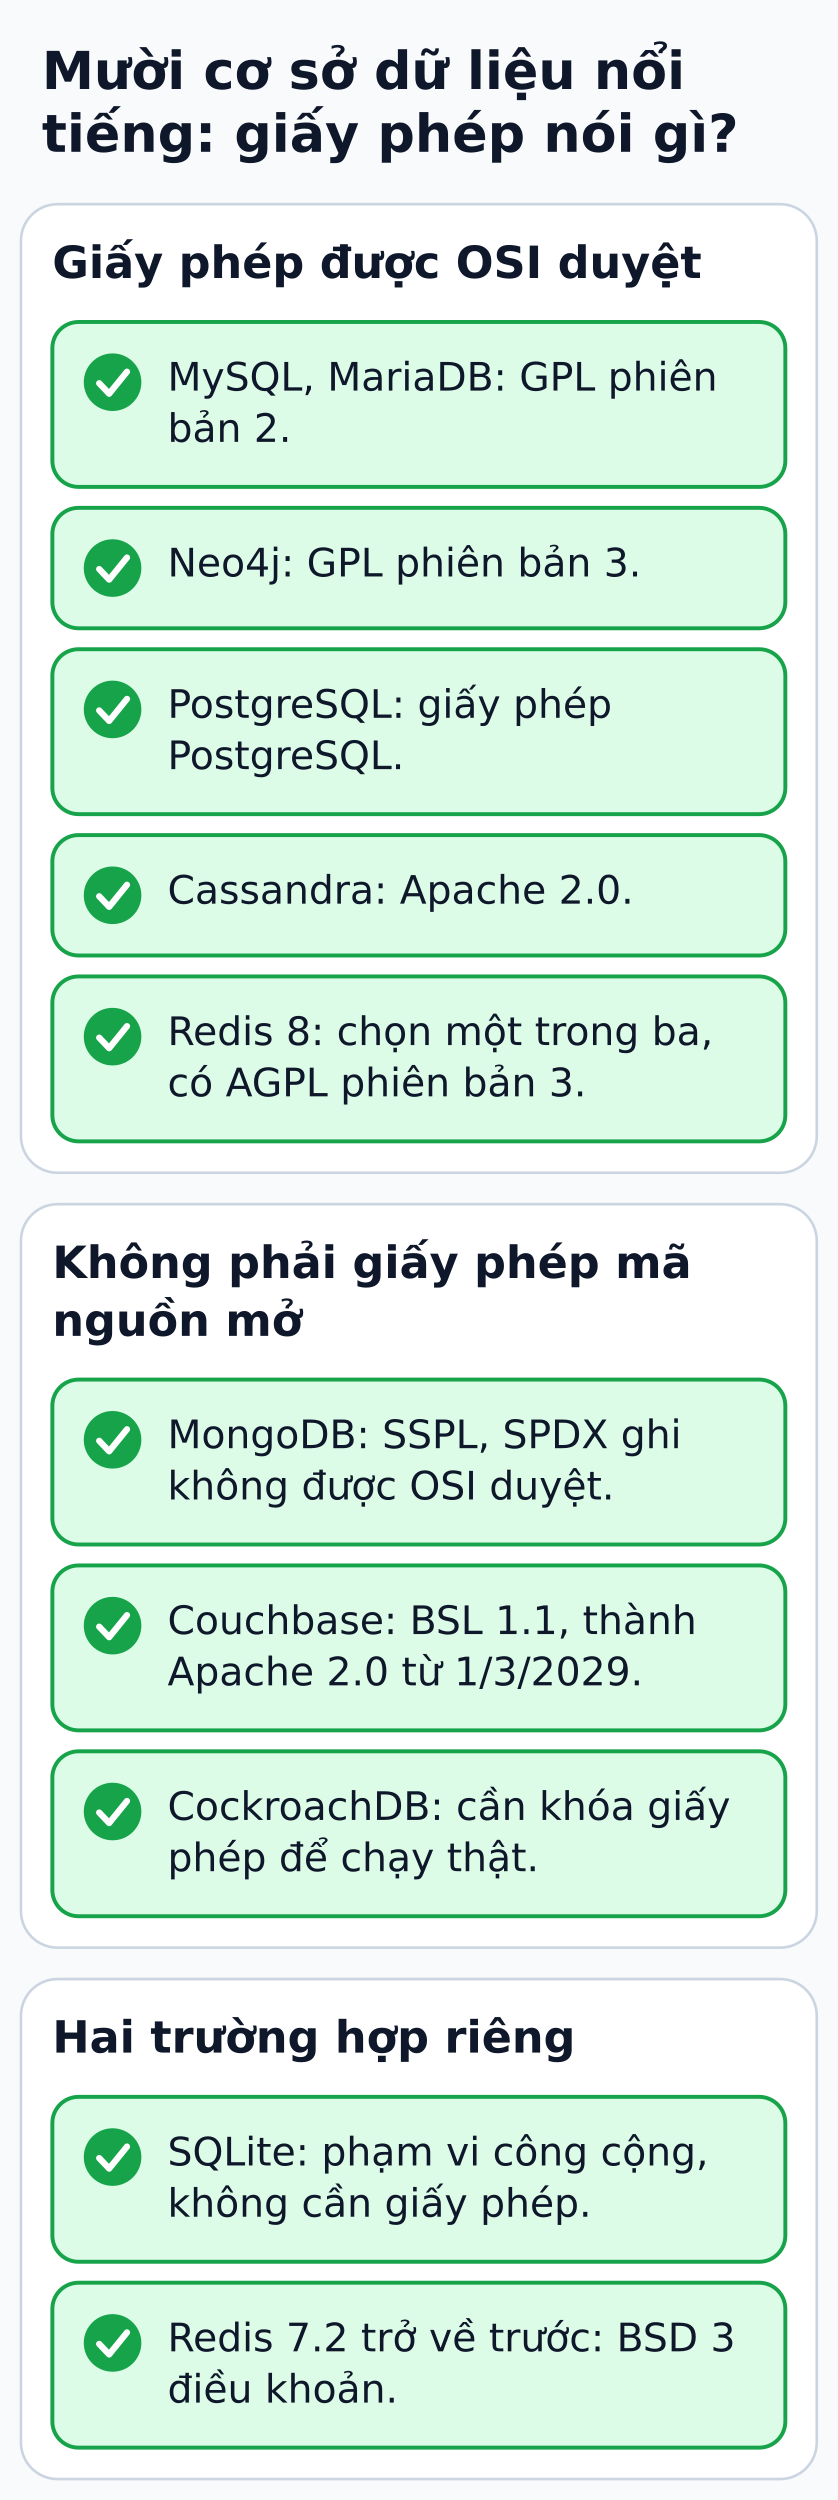
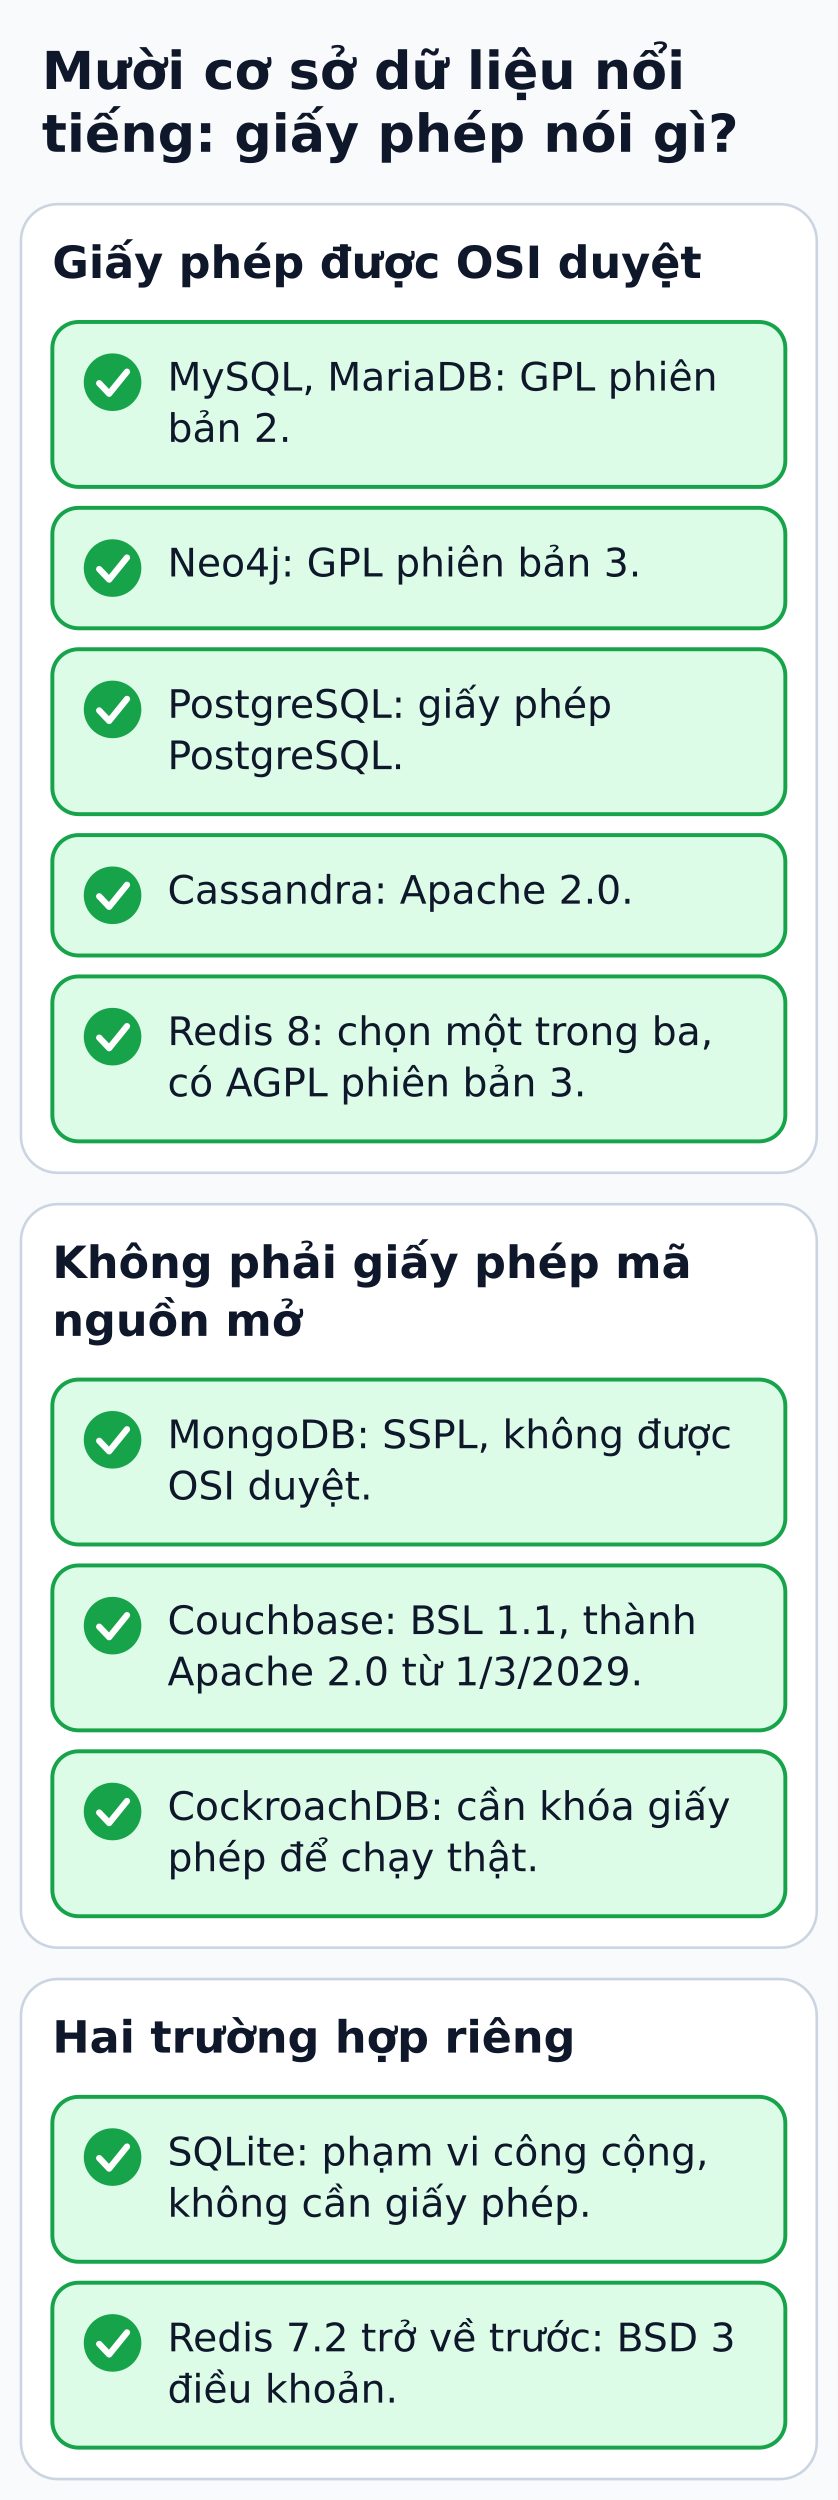
<svg xmlns="http://www.w3.org/2000/svg" width="320" height="955" viewBox="0 0 320 955" role="img" aria-labelledby="title desc">
  <defs>
    <marker id="arrow" markerWidth="8" markerHeight="8" refX="6" refY="3" orient="auto">
      <path d="M0,0 L6,3 L0,6" fill="none" stroke="#334155" stroke-width="1.5" />
    </marker>
  </defs>
  <rect width="320" height="955" fill="#f8fafc" />
  <g font-family="DejaVu Sans, Arial, sans-serif" fill="#0f172a">
    <text x="16" y="34" font-size="20" fill="#0f172a" font-weight="bold" text-anchor="start">Mười cơ sở dữ liệu nổi</text>
    <text x="16" y="58" font-size="20" fill="#0f172a" font-weight="bold" text-anchor="start">tiếng: giấy phép nói gì?</text>
    <rect x="8" y="78" width="304" height="370" rx="14" fill="#ffffff" stroke="#cbd5e1" stroke-width="1" />
    <text x="20" y="106.2" font-size="17" fill="#0f172a" font-weight="bold" text-anchor="start">Giấy phép được OSI duyệt</text>
    <rect x="20" y="123" width="280" height="63" rx="10" fill="#dcfce7" stroke="#16a34a" stroke-width="1.5" />
    <circle cx="43" cy="146" r="11" fill="#16a34a" />
    <polyline points="37.9,146.4 41.7,150.4 48.5,142" fill="none" stroke="#ffffff" stroke-width="2.4" stroke-linecap="round" stroke-linejoin="round" />
    <text x="64" y="149.2" font-size="15" fill="#0f172a" font-weight="normal" text-anchor="start">MySQL, MariaDB: GPL phiên</text>
    <text x="64" y="168.8" font-size="15" fill="#0f172a" font-weight="normal" text-anchor="start">bản 2.</text>
    <rect x="20" y="194" width="280" height="46" rx="10" fill="#dcfce7" stroke="#16a34a" stroke-width="1.5" />
    <circle cx="43" cy="217" r="11" fill="#16a34a" />
    <polyline points="37.9,217.4 41.7,221.4 48.5,213" fill="none" stroke="#ffffff" stroke-width="2.4" stroke-linecap="round" stroke-linejoin="round" />
    <text x="64" y="220.2" font-size="15" fill="#0f172a" font-weight="normal" text-anchor="start">Neo4j: GPL phiên bản 3.</text>
    <rect x="20" y="248" width="280" height="63" rx="10" fill="#dcfce7" stroke="#16a34a" stroke-width="1.5" />
    <circle cx="43" cy="271" r="11" fill="#16a34a" />
    <polyline points="37.9,271.4 41.7,275.4 48.5,267" fill="none" stroke="#ffffff" stroke-width="2.4" stroke-linecap="round" stroke-linejoin="round" />
    <text x="64" y="274.2" font-size="15" fill="#0f172a" font-weight="normal" text-anchor="start">PostgreSQL: giấy phép</text>
    <text x="64" y="293.8" font-size="15" fill="#0f172a" font-weight="normal" text-anchor="start">PostgreSQL.</text>
    <rect x="20" y="319" width="280" height="46" rx="10" fill="#dcfce7" stroke="#16a34a" stroke-width="1.5" />
    <circle cx="43" cy="342" r="11" fill="#16a34a" />
    <polyline points="37.9,342.4 41.7,346.4 48.5,338" fill="none" stroke="#ffffff" stroke-width="2.4" stroke-linecap="round" stroke-linejoin="round" />
    <text x="64" y="345.2" font-size="15" fill="#0f172a" font-weight="normal" text-anchor="start">Cassandra: Apache 2.0.</text>
    <rect x="20" y="373" width="280" height="63" rx="10" fill="#dcfce7" stroke="#16a34a" stroke-width="1.5" />
    <circle cx="43" cy="396" r="11" fill="#16a34a" />
    <polyline points="37.9,396.4 41.7,400.4 48.5,392" fill="none" stroke="#ffffff" stroke-width="2.4" stroke-linecap="round" stroke-linejoin="round" />
    <text x="64" y="399.2" font-size="15" fill="#0f172a" font-weight="normal" text-anchor="start">Redis 8: chọn một trong ba,</text>
    <text x="64" y="418.8" font-size="15" fill="#0f172a" font-weight="normal" text-anchor="start">có AGPL phiên bản 3.</text>
    <rect x="8" y="460" width="304" height="284" rx="14" fill="#ffffff" stroke="#cbd5e1" stroke-width="1" />
    <text x="20" y="488.2" font-size="17" fill="#0f172a" font-weight="bold" text-anchor="start">Không phải giấy phép mã</text>
    <text x="20" y="510.3" font-size="17" fill="#0f172a" font-weight="bold" text-anchor="start">nguồn mở</text>
    <rect x="20" y="527" width="280" height="63" rx="10" fill="#dcfce7" stroke="#16a34a" stroke-width="1.5" />
    <circle cx="43" cy="550" r="11" fill="#16a34a" />
    <polyline points="37.9,550.4 41.7,554.4 48.5,546" fill="none" stroke="#ffffff" stroke-width="2.4" stroke-linecap="round" stroke-linejoin="round" />
-     <text x="64" y="553.2" font-size="15" fill="#0f172a" font-weight="normal" text-anchor="start">MongoDB: SSPL, SPDX ghi</text>
-     <text x="64" y="572.8" font-size="15" fill="#0f172a" font-weight="normal" text-anchor="start">không được OSI duyệt.</text>
+     <text x="64" y="553.2" font-size="15" fill="#0f172a" font-weight="normal" text-anchor="start">MongoDB: SSPL, không được</text>
+     <text x="64" y="572.8" font-size="15" fill="#0f172a" font-weight="normal" text-anchor="start">OSI duyệt.</text>
    <rect x="20" y="598" width="280" height="63" rx="10" fill="#dcfce7" stroke="#16a34a" stroke-width="1.5" />
    <circle cx="43" cy="621" r="11" fill="#16a34a" />
    <polyline points="37.9,621.4 41.7,625.4 48.5,617" fill="none" stroke="#ffffff" stroke-width="2.4" stroke-linecap="round" stroke-linejoin="round" />
    <text x="64" y="624.2" font-size="15" fill="#0f172a" font-weight="normal" text-anchor="start">Couchbase: BSL 1.1, thành</text>
    <text x="64" y="643.8" font-size="15" fill="#0f172a" font-weight="normal" text-anchor="start">Apache 2.0 từ 1/3/2029.</text>
    <rect x="20" y="669" width="280" height="63" rx="10" fill="#dcfce7" stroke="#16a34a" stroke-width="1.5" />
    <circle cx="43" cy="692" r="11" fill="#16a34a" />
    <polyline points="37.9,692.4 41.7,696.4 48.5,688" fill="none" stroke="#ffffff" stroke-width="2.4" stroke-linecap="round" stroke-linejoin="round" />
    <text x="64" y="695.2" font-size="15" fill="#0f172a" font-weight="normal" text-anchor="start">CockroachDB: cần khóa giấy</text>
    <text x="64" y="714.8" font-size="15" fill="#0f172a" font-weight="normal" text-anchor="start">phép để chạy thật.</text>
    <rect x="8" y="756" width="304" height="191" rx="14" fill="#ffffff" stroke="#cbd5e1" stroke-width="1" />
    <text x="20" y="784.1" font-size="17" fill="#0f172a" font-weight="bold" text-anchor="start">Hai trường hợp riêng</text>
    <rect x="20" y="801" width="280" height="63" rx="10" fill="#dcfce7" stroke="#16a34a" stroke-width="1.5" />
    <circle cx="43" cy="824" r="11" fill="#16a34a" />
    <polyline points="37.9,824.4 41.7,828.4 48.5,820" fill="none" stroke="#ffffff" stroke-width="2.4" stroke-linecap="round" stroke-linejoin="round" />
    <text x="64" y="827.2" font-size="15" fill="#0f172a" font-weight="normal" text-anchor="start">SQLite: phạm vi công cộng,</text>
    <text x="64" y="846.8" font-size="15" fill="#0f172a" font-weight="normal" text-anchor="start">không cần giấy phép.</text>
    <rect x="20" y="872" width="280" height="63" rx="10" fill="#dcfce7" stroke="#16a34a" stroke-width="1.5" />
    <circle cx="43" cy="895" r="11" fill="#16a34a" />
    <polyline points="37.9,895.4 41.7,899.4 48.5,891" fill="none" stroke="#ffffff" stroke-width="2.4" stroke-linecap="round" stroke-linejoin="round" />
    <text x="64" y="898.2" font-size="15" fill="#0f172a" font-weight="normal" text-anchor="start">Redis 7.2 trở về trước: BSD 3</text>
    <text x="64" y="917.8" font-size="15" fill="#0f172a" font-weight="normal" text-anchor="start">điều khoản.</text>
  </g>
</svg>
